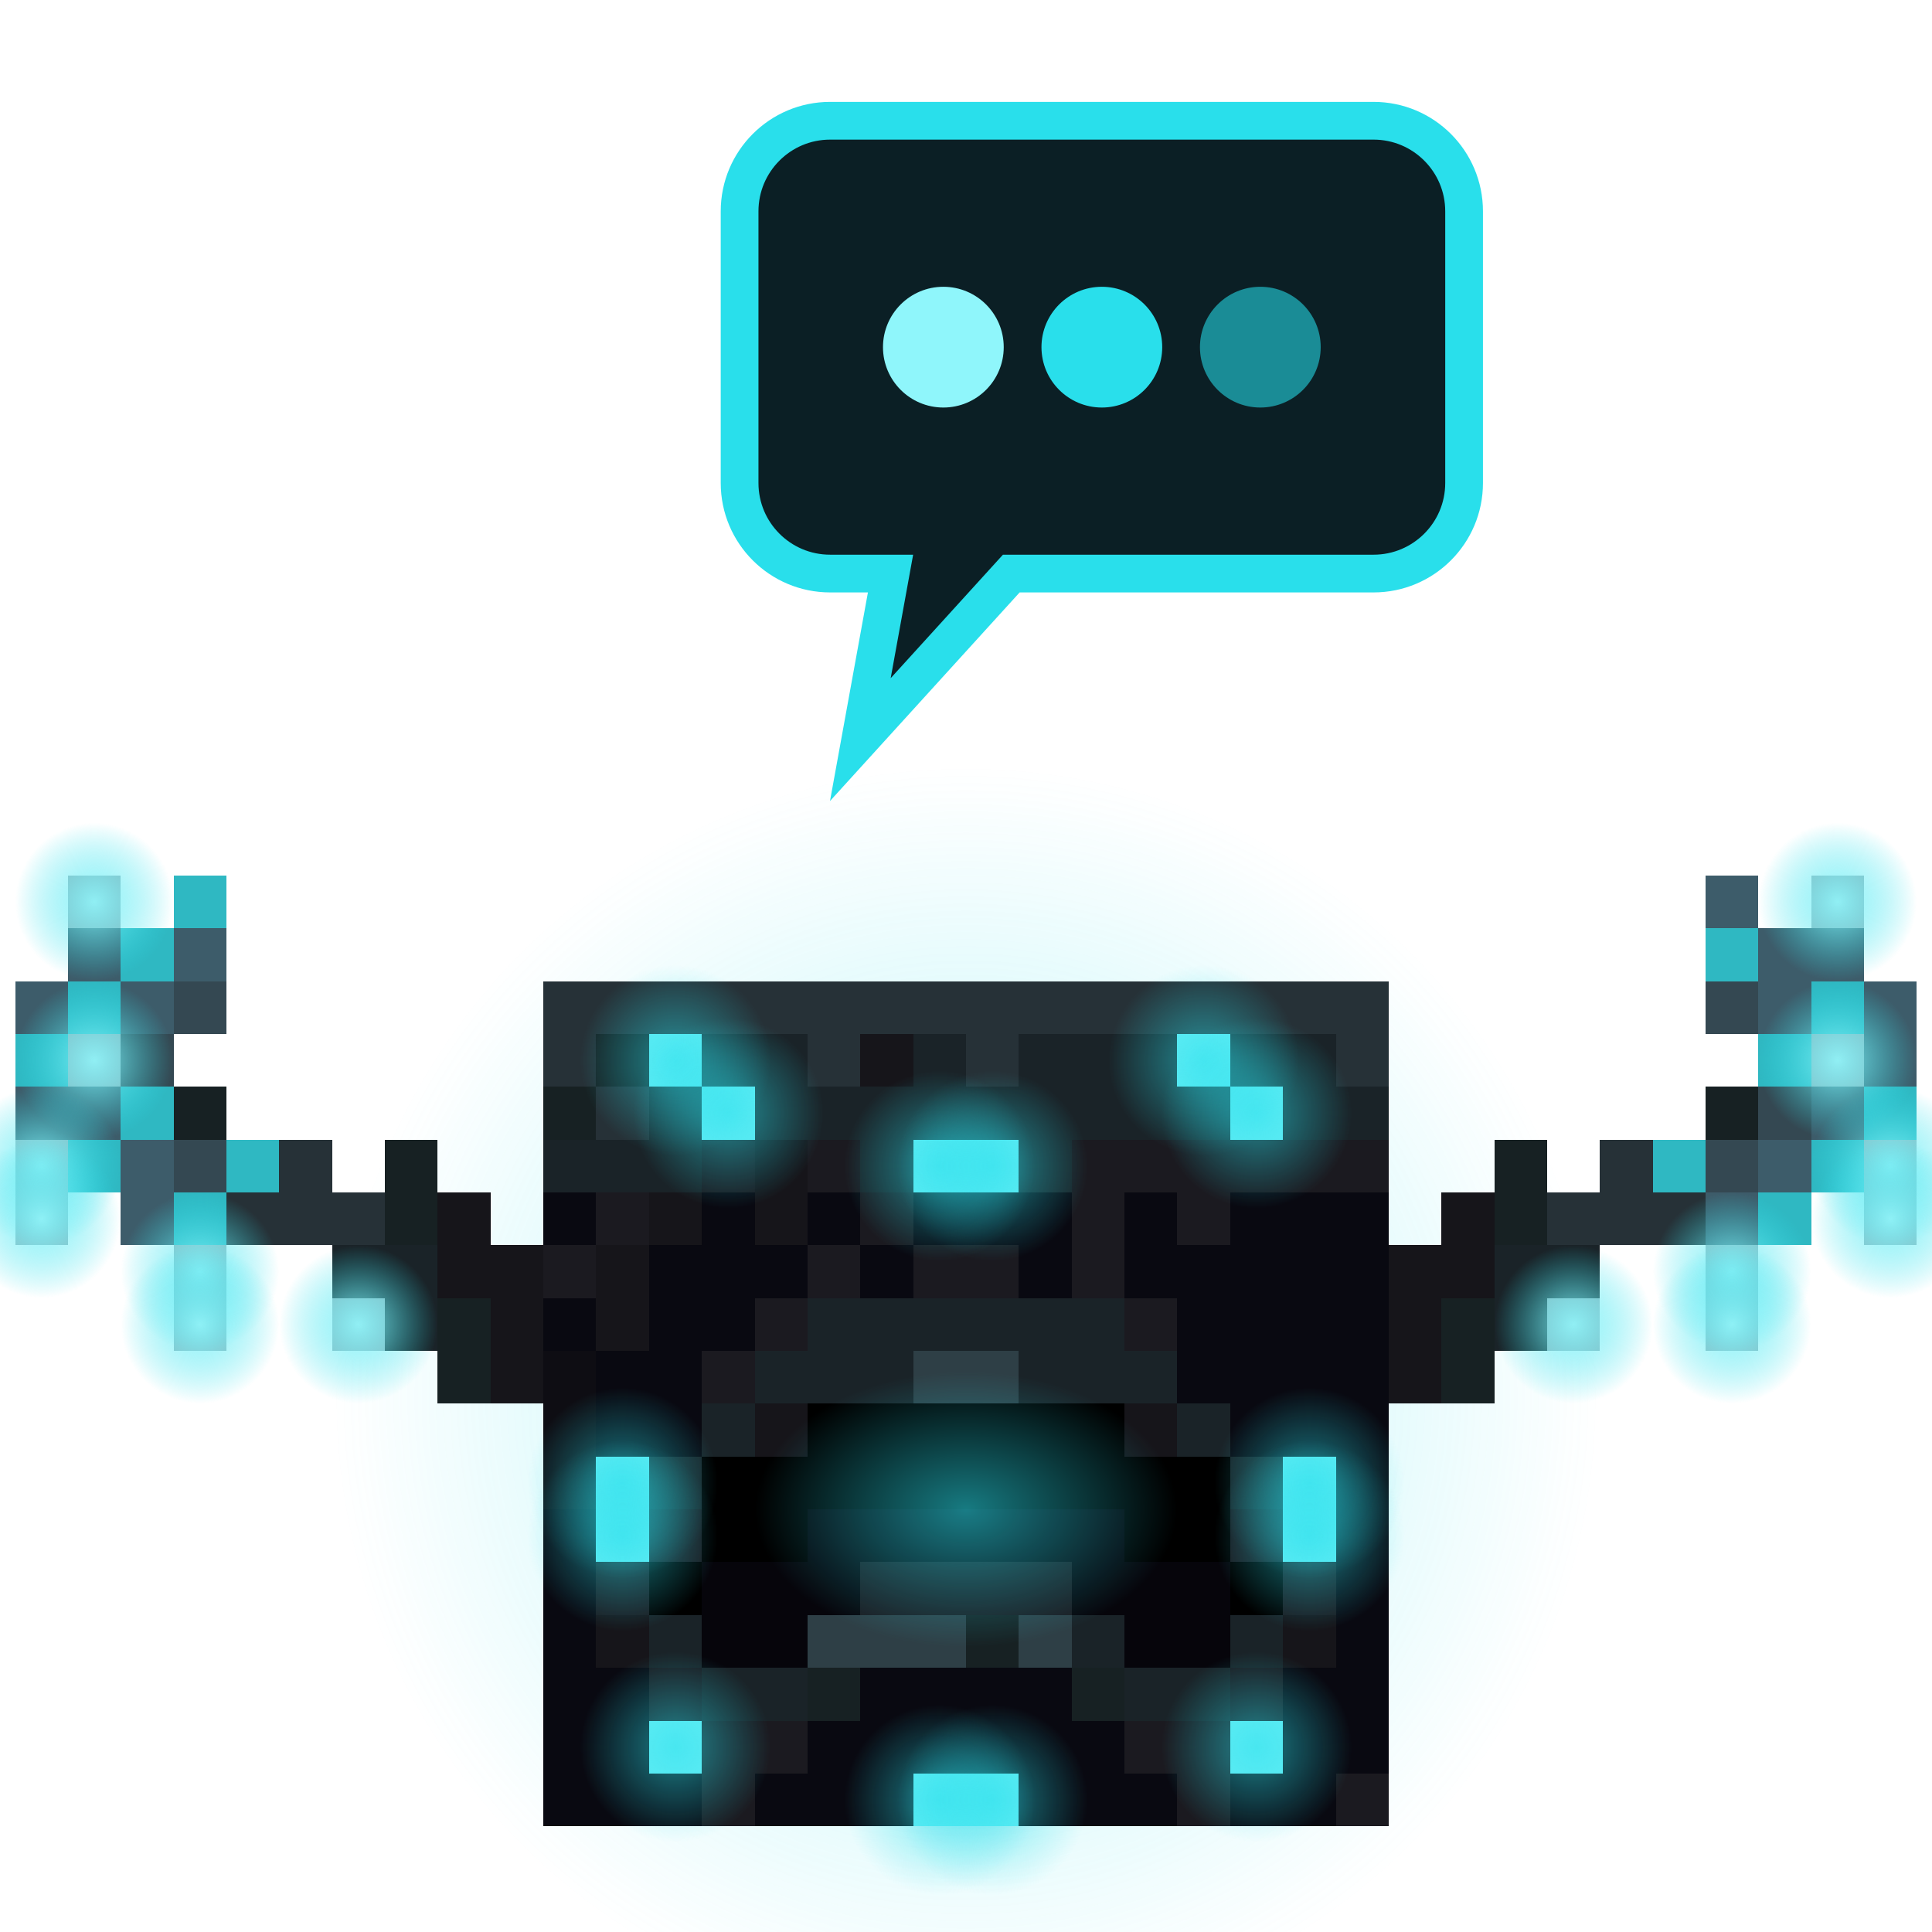
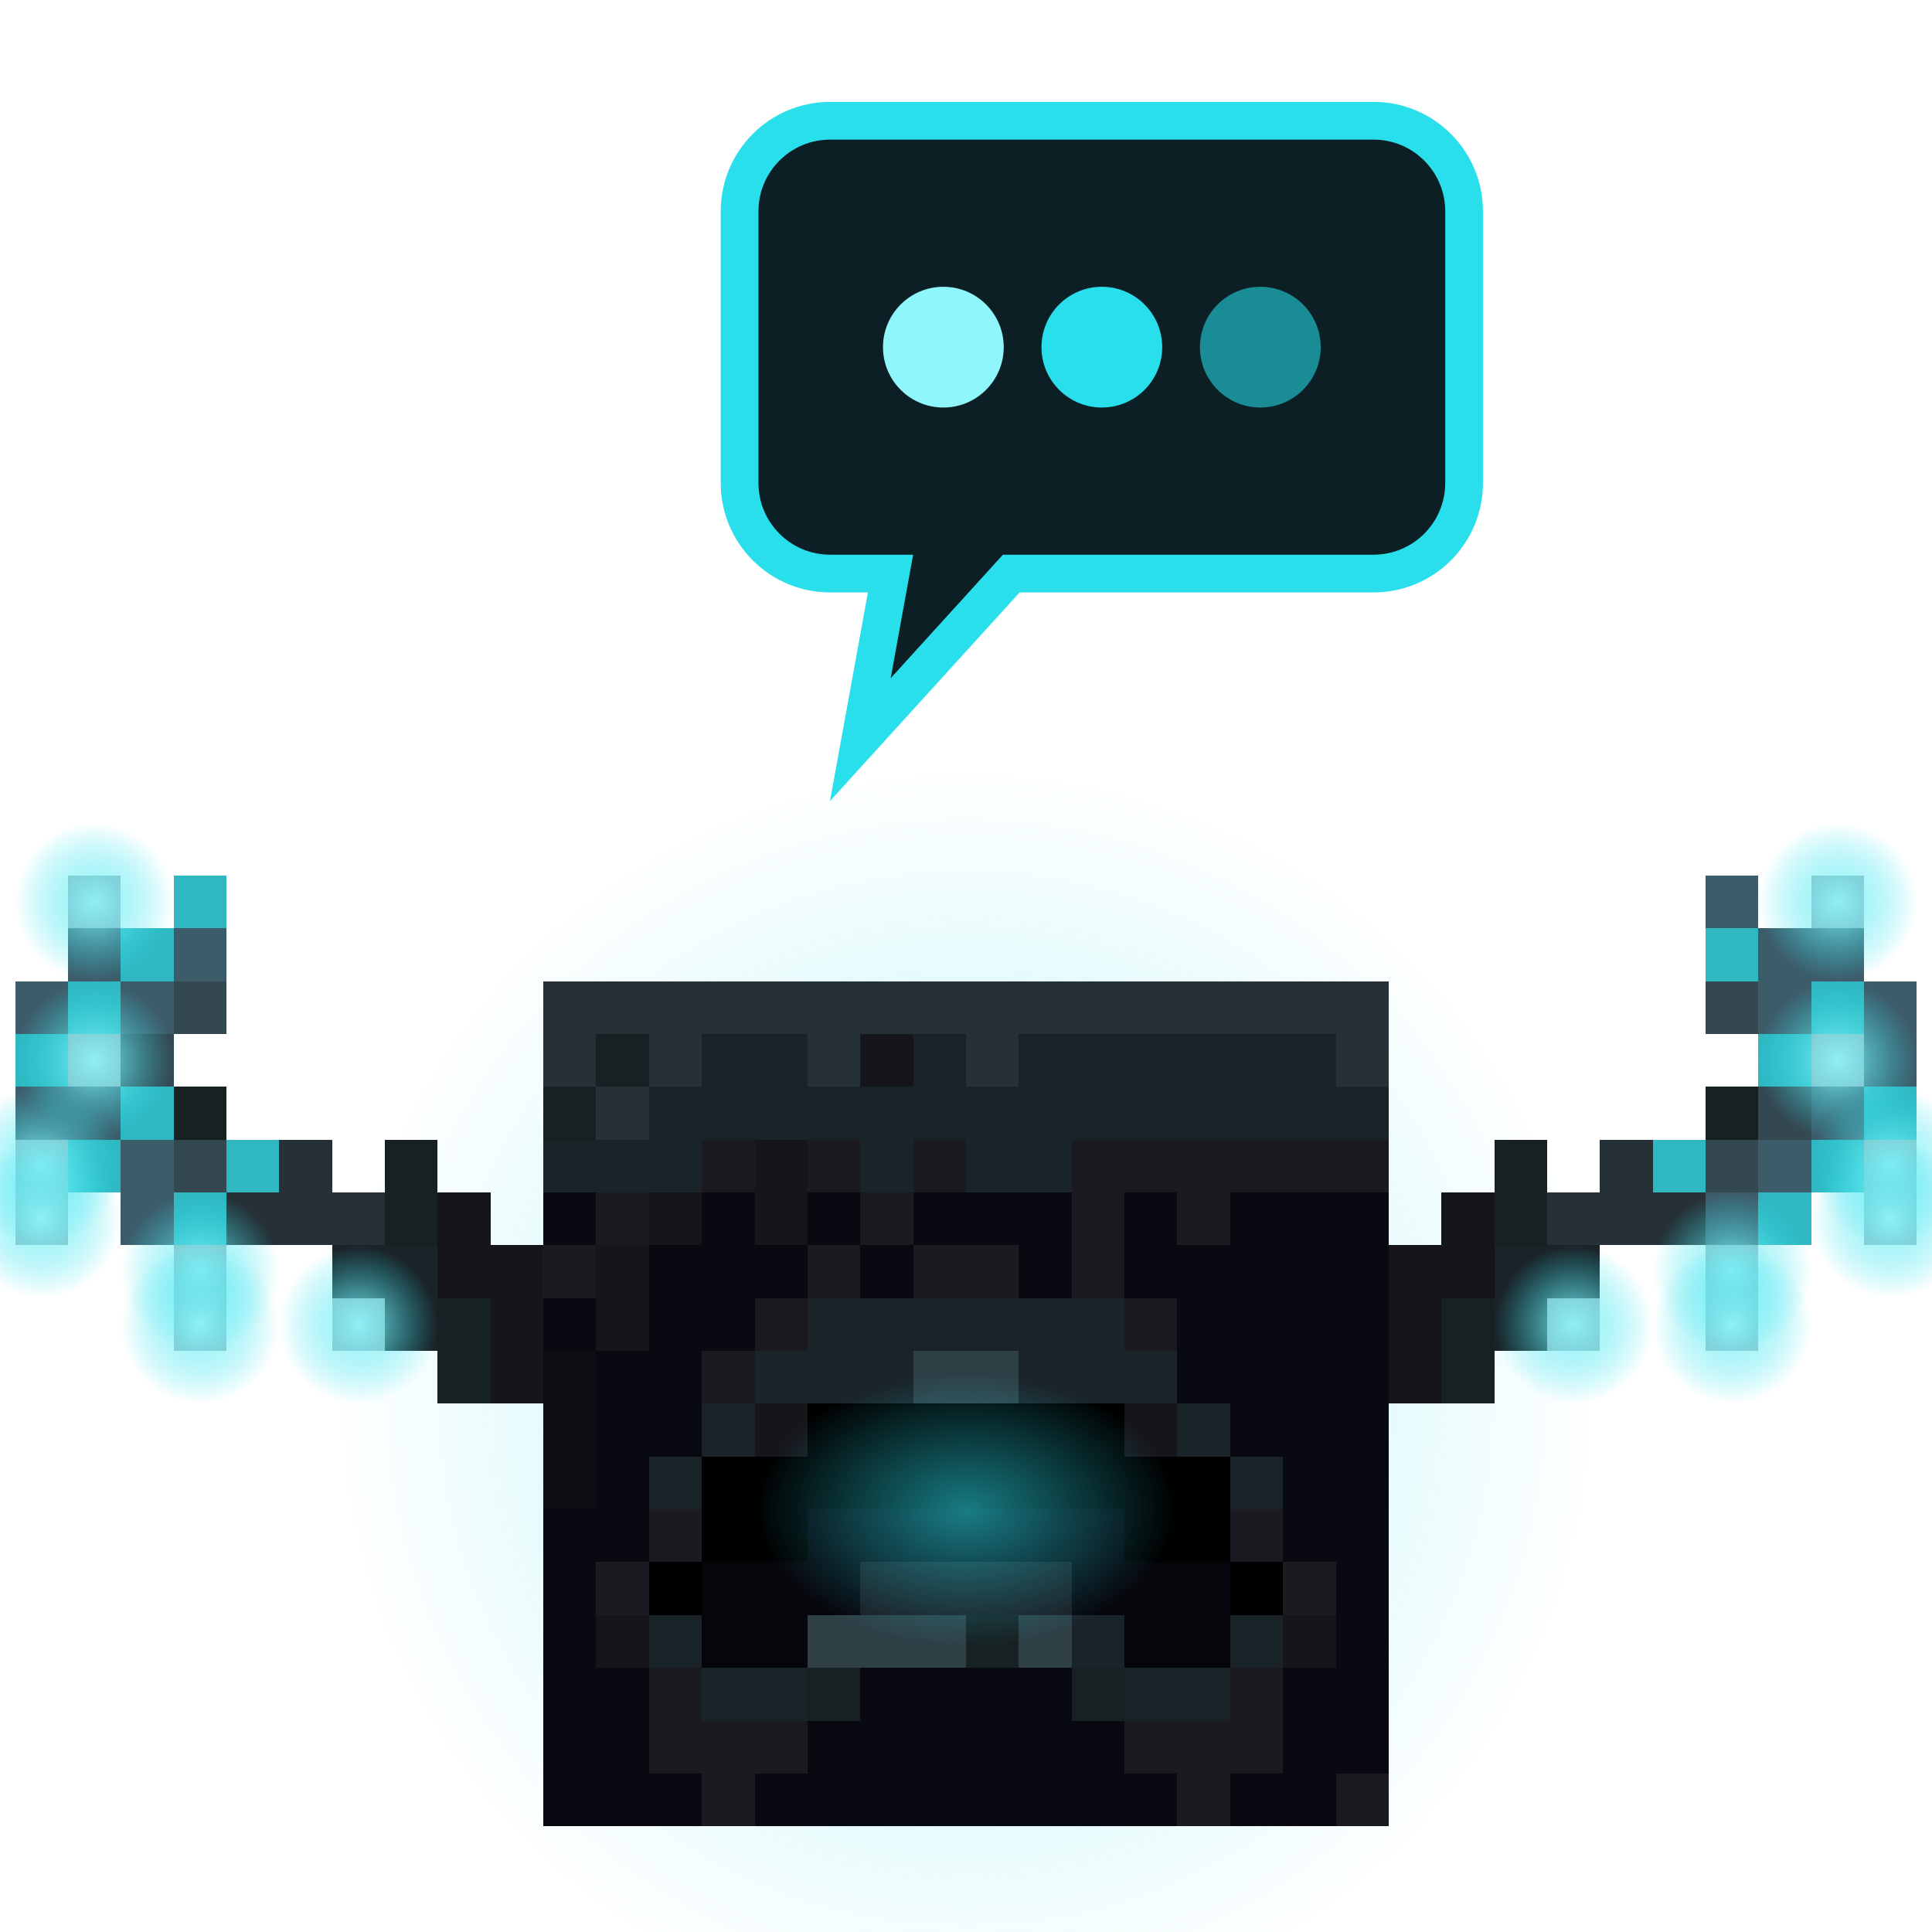
<svg xmlns="http://www.w3.org/2000/svg" width="256" height="256" version="1.1" viewBox="0 0 256 256">
  <defs>
    <linearGradient id="bg" x1="0" y1="0" x2="0" y2="1">
      <stop offset="0" stop-color="#123842" />
      <stop offset="1" stop-color="#050f12" />
    </linearGradient>
    <radialGradient id="halo" cx="0.5" cy="0.5" r="0.5">
      <stop offset="0" stop-color="#29dfeb" stop-opacity="0.35" />
      <stop offset="1" stop-color="#29dfeb" stop-opacity="0" />
    </radialGradient>
    <radialGradient id="earGlow" cx="0.5" cy="0.5" r="0.5">
      <stop offset="0" stop-color="#8ff6fb" stop-opacity="0.9" />
      <stop offset="1" stop-color="#29dfeb" stop-opacity="0" />
    </radialGradient>
    <linearGradient id="beam" x1="0" y1="1" x2="0" y2="0">
      <stop offset="0" stop-color="#3ff0f8" stop-opacity="0.75" />
      <stop offset="1" stop-color="#3ff0f8" stop-opacity="0" />
    </linearGradient>
    <radialGradient id="soulGlow" cx="0.5" cy="0.5" r="0.5">
      <stop offset="0" stop-color="#29dfeb" stop-opacity="0.55" />
      <stop offset="1" stop-color="#29dfeb" stop-opacity="0" />
    </radialGradient>
  </defs>
  <g shape-rendering="crispEdges">
    <circle cx="128" cy="185.3" r="84" fill="url(#halo)" />
    <rect x="9" y="116" width="7" height="7" fill="#a2b1b8" />
    <rect x="23" y="116" width="7" height="7" fill="#3d5c6a" />
    <rect x="226" y="116" width="7" height="7" fill="#3d5c6a" />
    <rect x="240" y="116" width="7" height="7" fill="#a2b1b8" />
    <rect x="9" y="123" width="21" height="7" fill="#3d5c6a" />
    <rect x="226" y="123" width="21" height="7" fill="#3d5c6a" />
    <rect x="2" y="130" width="21" height="7" fill="#3d5c6a" />
    <rect x="23" y="130" width="7" height="7" fill="#344852" />
    <rect x="72" y="130" width="112" height="7" fill="#263137" />
    <rect x="226" y="130" width="7" height="7" fill="#344852" />
    <rect x="233" y="130" width="21" height="7" fill="#3d5c6a" />
    <rect x="2" y="137" width="7" height="7" fill="#3d5c6a" />
    <rect x="9" y="137" width="7" height="7" fill="#a2b1b8" />
    <rect x="16" y="137" width="7" height="7" fill="#344852" />
    <rect x="72" y="137" width="7" height="7" fill="#263137" />
    <rect x="79" y="137" width="7" height="7" fill="#172123" />
    <rect x="86" y="137" width="7" height="7" fill="#263137" />
    <rect x="93" y="137" width="14" height="7" fill="#1a2328" />
    <rect x="107" y="137" width="7" height="7" fill="#263137" />
    <rect x="114" y="137" width="7" height="7" fill="#16151a" />
    <rect x="121" y="137" width="7" height="7" fill="#1a2328" />
    <rect x="128" y="137" width="7" height="7" fill="#263137" />
    <rect x="135" y="137" width="42" height="7" fill="#1a2328" />
    <rect x="177" y="137" width="7" height="7" fill="#263137" />
    <rect x="233" y="137" width="7" height="7" fill="#344852" />
    <rect x="240" y="137" width="7" height="7" fill="#a2b1b8" />
    <rect x="247" y="137" width="7" height="7" fill="#3d5c6a" />
    <rect x="2" y="144" width="14" height="7" fill="#3d5c6a" />
    <rect x="16" y="144" width="7" height="7" fill="#344852" />
    <rect x="23" y="144" width="7" height="7" fill="#172123" />
    <rect x="72" y="144" width="7" height="7" fill="#172123" />
    <rect x="79" y="144" width="7" height="7" fill="#263137" />
    <rect x="86" y="144" width="98" height="7" fill="#1a2328" />
    <rect x="226" y="144" width="7" height="7" fill="#172123" />
    <rect x="233" y="144" width="7" height="7" fill="#344852" />
    <rect x="240" y="144" width="14" height="7" fill="#3d5c6a" />
    <rect x="2" y="151" width="7" height="7" fill="#a2b1b8" />
    <rect x="9" y="151" width="14" height="7" fill="#3d5c6a" />
    <rect x="23" y="151" width="7" height="7" fill="#344852" />
    <rect x="30" y="151" width="7" height="7" fill="#3d5c6a" />
    <rect x="37" y="151" width="7" height="7" fill="#263137" />
    <rect x="51" y="151" width="7" height="7" fill="#172123" />
    <rect x="72" y="151" width="21" height="7" fill="#1a2328" />
    <rect x="93" y="151" width="7" height="7" fill="#1b1a20" />
    <rect x="100" y="151" width="7" height="7" fill="#16151a" />
    <rect x="107" y="151" width="7" height="7" fill="#1b1a20" />
    <rect x="114" y="151" width="7" height="7" fill="#1a2328" />
    <rect x="121" y="151" width="7" height="7" fill="#1b1a20" />
    <rect x="128" y="151" width="14" height="7" fill="#1a2328" />
    <rect x="142" y="151" width="42" height="7" fill="#1b1a20" />
    <rect x="198" y="151" width="7" height="7" fill="#172123" />
    <rect x="212" y="151" width="7" height="7" fill="#263137" />
    <rect x="219" y="151" width="7" height="7" fill="#3d5c6a" />
    <rect x="226" y="151" width="7" height="7" fill="#344852" />
    <rect x="233" y="151" width="14" height="7" fill="#3d5c6a" />
    <rect x="247" y="151" width="7" height="7" fill="#a2b1b8" />
    <rect x="2" y="158" width="7" height="7" fill="#a2b1b8" />
    <rect x="16" y="158" width="14" height="7" fill="#3d5c6a" />
    <rect x="30" y="158" width="21" height="7" fill="#263137" />
    <rect x="51" y="158" width="7" height="7" fill="#172123" />
    <rect x="58" y="158" width="7" height="7" fill="#16151a" />
    <rect x="72" y="158" width="7" height="7" fill="#090911" />
    <rect x="79" y="158" width="7" height="7" fill="#1b1a20" />
    <rect x="86" y="158" width="7" height="7" fill="#16151a" />
    <rect x="93" y="158" width="7" height="7" fill="#090911" />
    <rect x="100" y="158" width="7" height="7" fill="#16151a" />
    <rect x="107" y="158" width="7" height="7" fill="#090911" />
    <rect x="114" y="158" width="7" height="7" fill="#1b1a20" />
    <rect x="121" y="158" width="21" height="7" fill="#090911" />
    <rect x="142" y="158" width="7" height="7" fill="#1b1a20" />
    <rect x="149" y="158" width="7" height="7" fill="#090911" />
    <rect x="156" y="158" width="7" height="7" fill="#1b1a20" />
    <rect x="163" y="158" width="21" height="7" fill="#090911" />
    <rect x="191" y="158" width="7" height="7" fill="#16151a" />
    <rect x="198" y="158" width="7" height="7" fill="#172123" />
    <rect x="205" y="158" width="21" height="7" fill="#263137" />
    <rect x="226" y="158" width="14" height="7" fill="#3d5c6a" />
    <rect x="247" y="158" width="7" height="7" fill="#a2b1b8" />
    <rect x="23" y="165" width="7" height="7" fill="#a2b1b8" />
    <rect x="44" y="165" width="14" height="7" fill="#1a2328" />
    <rect x="58" y="165" width="14" height="7" fill="#16151a" />
    <rect x="72" y="165" width="7" height="7" fill="#1b1a20" />
    <rect x="79" y="165" width="7" height="7" fill="#16151a" />
    <rect x="86" y="165" width="21" height="7" fill="#090911" />
    <rect x="107" y="165" width="7" height="7" fill="#1b1a20" />
    <rect x="114" y="165" width="7" height="7" fill="#090911" />
    <rect x="121" y="165" width="14" height="7" fill="#1b1a20" />
    <rect x="135" y="165" width="7" height="7" fill="#090911" />
    <rect x="142" y="165" width="7" height="7" fill="#1b1a20" />
    <rect x="149" y="165" width="35" height="7" fill="#090911" />
    <rect x="184" y="165" width="14" height="7" fill="#16151a" />
    <rect x="198" y="165" width="14" height="7" fill="#1a2328" />
    <rect x="226" y="165" width="7" height="7" fill="#a2b1b8" />
    <rect x="23" y="172" width="7" height="7" fill="#a2b1b8" />
    <rect x="44" y="172" width="7" height="7" fill="#a2b1b8" />
    <rect x="51" y="172" width="7" height="7" fill="#1a2328" />
    <rect x="58" y="172" width="7" height="7" fill="#172123" />
    <rect x="65" y="172" width="7" height="7" fill="#16151a" />
    <rect x="72" y="172" width="7" height="7" fill="#090911" />
    <rect x="79" y="172" width="7" height="7" fill="#16151a" />
    <rect x="86" y="172" width="14" height="7" fill="#090911" />
    <rect x="100" y="172" width="7" height="7" fill="#1b1a20" />
    <rect x="107" y="172" width="42" height="7" fill="#1a2328" />
    <rect x="149" y="172" width="7" height="7" fill="#1b1a20" />
    <rect x="156" y="172" width="28" height="7" fill="#090911" />
    <rect x="184" y="172" width="7" height="7" fill="#16151a" />
    <rect x="191" y="172" width="7" height="7" fill="#172123" />
    <rect x="198" y="172" width="7" height="7" fill="#1a2328" />
    <rect x="205" y="172" width="7" height="7" fill="#a2b1b8" />
    <rect x="226" y="172" width="7" height="7" fill="#a2b1b8" />
    <rect x="58" y="179" width="7" height="7" fill="#172123" />
    <rect x="65" y="179" width="7" height="7" fill="#16151a" />
    <rect x="72" y="179" width="7" height="7" fill="#0e0d13" />
    <rect x="79" y="179" width="14" height="7" fill="#090911" />
    <rect x="93" y="179" width="7" height="7" fill="#1b1a20" />
    <rect x="100" y="179" width="21" height="7" fill="#1a2328" />
    <rect x="121" y="179" width="14" height="7" fill="#2e3f46" />
    <rect x="135" y="179" width="21" height="7" fill="#1a2328" />
    <rect x="156" y="179" width="28" height="7" fill="#090911" />
    <rect x="184" y="179" width="7" height="7" fill="#16151a" />
    <rect x="191" y="179" width="7" height="7" fill="#172123" />
    <rect x="72" y="186" width="7" height="7" fill="#0e0d13" />
    <rect x="79" y="186" width="14" height="7" fill="#090911" />
    <rect x="93" y="186" width="7" height="7" fill="#1a2328" />
    <rect x="100" y="186" width="7" height="7" fill="#16151a" />
    <rect x="107" y="186" width="42" height="7" fill="#000000" />
    <rect x="149" y="186" width="7" height="7" fill="#16151a" />
    <rect x="156" y="186" width="7" height="7" fill="#1a2328" />
    <rect x="163" y="186" width="21" height="7" fill="#090911" />
    <rect x="72" y="193" width="7" height="7" fill="#0e0d13" />
    <rect x="79" y="193" width="7" height="7" fill="#090911" />
    <rect x="86" y="193" width="7" height="7" fill="#1a2328" />
    <rect x="93" y="193" width="70" height="7" fill="#000000" />
    <rect x="163" y="193" width="7" height="7" fill="#1a2328" />
    <rect x="170" y="193" width="14" height="7" fill="#090911" />
    <rect x="72" y="200" width="14" height="7" fill="#090911" />
    <rect x="86" y="200" width="7" height="7" fill="#1b1a20" />
    <rect x="93" y="200" width="14" height="7" fill="#000000" />
    <rect x="107" y="200" width="42" height="7" fill="#06050b" />
    <rect x="149" y="200" width="14" height="7" fill="#000000" />
    <rect x="163" y="200" width="7" height="7" fill="#1b1a20" />
    <rect x="170" y="200" width="14" height="7" fill="#090911" />
    <rect x="72" y="207" width="7" height="7" fill="#090911" />
    <rect x="79" y="207" width="7" height="7" fill="#1b1a20" />
    <rect x="86" y="207" width="7" height="7" fill="#000000" />
    <rect x="93" y="207" width="21" height="7" fill="#06050b" />
    <rect x="114" y="207" width="28" height="7" fill="#1b1a20" />
    <rect x="142" y="207" width="21" height="7" fill="#06050b" />
    <rect x="163" y="207" width="7" height="7" fill="#000000" />
    <rect x="170" y="207" width="7" height="7" fill="#1b1a20" />
    <rect x="177" y="207" width="7" height="7" fill="#090911" />
    <rect x="72" y="214" width="7" height="7" fill="#090911" />
    <rect x="79" y="214" width="7" height="7" fill="#16151a" />
    <rect x="86" y="214" width="7" height="7" fill="#1a2328" />
    <rect x="93" y="214" width="14" height="7" fill="#06050b" />
    <rect x="107" y="214" width="21" height="7" fill="#2e3f46" />
    <rect x="128" y="214" width="7" height="7" fill="#172123" />
    <rect x="135" y="214" width="7" height="7" fill="#2e3f46" />
    <rect x="142" y="214" width="7" height="7" fill="#1a2328" />
    <rect x="149" y="214" width="14" height="7" fill="#06050b" />
    <rect x="163" y="214" width="7" height="7" fill="#1a2328" />
    <rect x="170" y="214" width="7" height="7" fill="#16151a" />
    <rect x="177" y="214" width="7" height="7" fill="#090911" />
    <rect x="72" y="221" width="14" height="7" fill="#090911" />
    <rect x="86" y="221" width="7" height="7" fill="#1b1a20" />
    <rect x="93" y="221" width="14" height="7" fill="#1a2328" />
    <rect x="107" y="221" width="7" height="7" fill="#172123" />
    <rect x="114" y="221" width="28" height="7" fill="#090911" />
    <rect x="142" y="221" width="7" height="7" fill="#172123" />
    <rect x="149" y="221" width="14" height="7" fill="#1a2328" />
    <rect x="163" y="221" width="7" height="7" fill="#1b1a20" />
    <rect x="170" y="221" width="14" height="7" fill="#090911" />
    <rect x="72" y="228" width="14" height="7" fill="#090911" />
    <rect x="86" y="228" width="21" height="7" fill="#1b1a20" />
    <rect x="107" y="228" width="42" height="7" fill="#090911" />
    <rect x="149" y="228" width="21" height="7" fill="#1b1a20" />
    <rect x="170" y="228" width="14" height="7" fill="#090911" />
    <rect x="72" y="235" width="21" height="7" fill="#090911" />
    <rect x="93" y="235" width="7" height="7" fill="#1b1a20" />
    <rect x="100" y="235" width="56" height="7" fill="#090911" />
    <rect x="156" y="235" width="7" height="7" fill="#1b1a20" />
    <rect x="163" y="235" width="14" height="7" fill="#090911" />
    <rect x="177" y="235" width="7" height="7" fill="#1b1a20" />
-     <rect x="86" y="137" width="7" height="7" fill="#6ff0f7" />
-     <rect x="93" y="144" width="7" height="7" fill="#6ff0f7" />
-     <rect x="156" y="137" width="7" height="7" fill="#6ff0f7" />
-     <rect x="163" y="144" width="7" height="7" fill="#6ff0f7" />
-     <rect x="121" y="151" width="7" height="7" fill="#6ff0f7" />
-     <rect x="128" y="151" width="7" height="7" fill="#6ff0f7" />
-     <rect x="79" y="193" width="7" height="7" fill="#6ff0f7" />
-     <rect x="79" y="200" width="7" height="7" fill="#6ff0f7" />
-     <rect x="170" y="193" width="7" height="7" fill="#6ff0f7" />
-     <rect x="170" y="200" width="7" height="7" fill="#6ff0f7" />
-     <rect x="86" y="228" width="7" height="7" fill="#6ff0f7" />
-     <rect x="163" y="228" width="7" height="7" fill="#6ff0f7" />
-     <rect x="121" y="235" width="7" height="7" fill="#6ff0f7" />
-     <rect x="128" y="235" width="7" height="7" fill="#6ff0f7" />
    <rect x="23" y="116" width="7" height="7" fill="#2fb8c2" />
    <rect x="16" y="123" width="7" height="7" fill="#2fb8c2" />
    <rect x="226" y="123" width="7" height="7" fill="#2fb8c2" />
    <rect x="9" y="130" width="7" height="7" fill="#2fb8c2" />
    <rect x="240" y="130" width="7" height="7" fill="#2fb8c2" />
    <rect x="2" y="137" width="7" height="7" fill="#2fb8c2" />
    <rect x="233" y="137" width="7" height="7" fill="#2fb8c2" />
    <rect x="16" y="144" width="7" height="7" fill="#2fb8c2" />
    <rect x="247" y="144" width="7" height="7" fill="#2fb8c2" />
    <rect x="9" y="151" width="7" height="7" fill="#2fb8c2" />
    <rect x="30" y="151" width="7" height="7" fill="#2fb8c2" />
    <rect x="219" y="151" width="7" height="7" fill="#2fb8c2" />
    <rect x="240" y="151" width="7" height="7" fill="#2fb8c2" />
    <rect x="23" y="158" width="7" height="7" fill="#2fb8c2" />
    <rect x="233" y="158" width="7" height="7" fill="#2fb8c2" />
    <ellipse cx="128" cy="200" rx="28" ry="18.2" fill="url(#soulGlow)" />
    <circle cx="12.5" cy="119.5" r="10.5" fill="url(#earGlow)" />
    <circle cx="243.5" cy="119.5" r="10.5" fill="url(#earGlow)" />
    <circle cx="12.5" cy="140.5" r="10.5" fill="url(#earGlow)" />
    <circle cx="243.5" cy="140.5" r="10.5" fill="url(#earGlow)" />
    <circle cx="5.5" cy="154.5" r="10.5" fill="url(#earGlow)" />
    <circle cx="250.5" cy="154.5" r="10.5" fill="url(#earGlow)" />
    <circle cx="5.5" cy="161.5" r="10.5" fill="url(#earGlow)" />
    <circle cx="250.5" cy="161.5" r="10.5" fill="url(#earGlow)" />
    <circle cx="26.5" cy="168.5" r="10.5" fill="url(#earGlow)" />
    <circle cx="229.5" cy="168.5" r="10.5" fill="url(#earGlow)" />
    <circle cx="26.5" cy="175.5" r="10.5" fill="url(#earGlow)" />
    <circle cx="47.5" cy="175.5" r="10.5" fill="url(#earGlow)" />
    <circle cx="208.5" cy="175.5" r="10.5" fill="url(#earGlow)" />
    <circle cx="229.5" cy="175.5" r="10.5" fill="url(#earGlow)" />
-     <circle cx="89.5" cy="140.5" r="12.6" fill="url(#soulGlow)" />
-     <circle cx="96.5" cy="147.5" r="12.6" fill="url(#soulGlow)" />
-     <circle cx="159.5" cy="140.5" r="12.6" fill="url(#soulGlow)" />
-     <circle cx="166.5" cy="147.5" r="12.6" fill="url(#soulGlow)" />
-     <circle cx="124.5" cy="154.5" r="12.6" fill="url(#soulGlow)" />
-     <circle cx="131.5" cy="154.5" r="12.6" fill="url(#soulGlow)" />
-     <circle cx="82.5" cy="196.5" r="12.6" fill="url(#soulGlow)" />
-     <circle cx="82.5" cy="203.5" r="12.6" fill="url(#soulGlow)" />
-     <circle cx="173.5" cy="196.5" r="12.6" fill="url(#soulGlow)" />
-     <circle cx="173.5" cy="203.5" r="12.6" fill="url(#soulGlow)" />
-     <circle cx="89.5" cy="231.5" r="12.6" fill="url(#soulGlow)" />
-     <circle cx="166.5" cy="231.5" r="12.6" fill="url(#soulGlow)" />
-     <circle cx="124.5" cy="238.5" r="12.6" fill="url(#soulGlow)" />
-     <circle cx="131.5" cy="238.5" r="12.6" fill="url(#soulGlow)" />
  </g>
  <path d="M110 16h72a12 12 0 0 1 12 12v36a12 12 0 0 1-12 12h-48l-20 22 4-22h-8a12 12 0 0 1-12-12v-36a12 12 0 0 1 12-12z" fill="#0b1f25" stroke="#29dfeb" stroke-width="5" />
  <circle cx="125" cy="46" r="8" fill="#8ff6fb" />
  <circle cx="146" cy="46" r="8" fill="#29dfeb" />
  <circle cx="167" cy="46" r="8" fill="#1a8c96" />
</svg>
